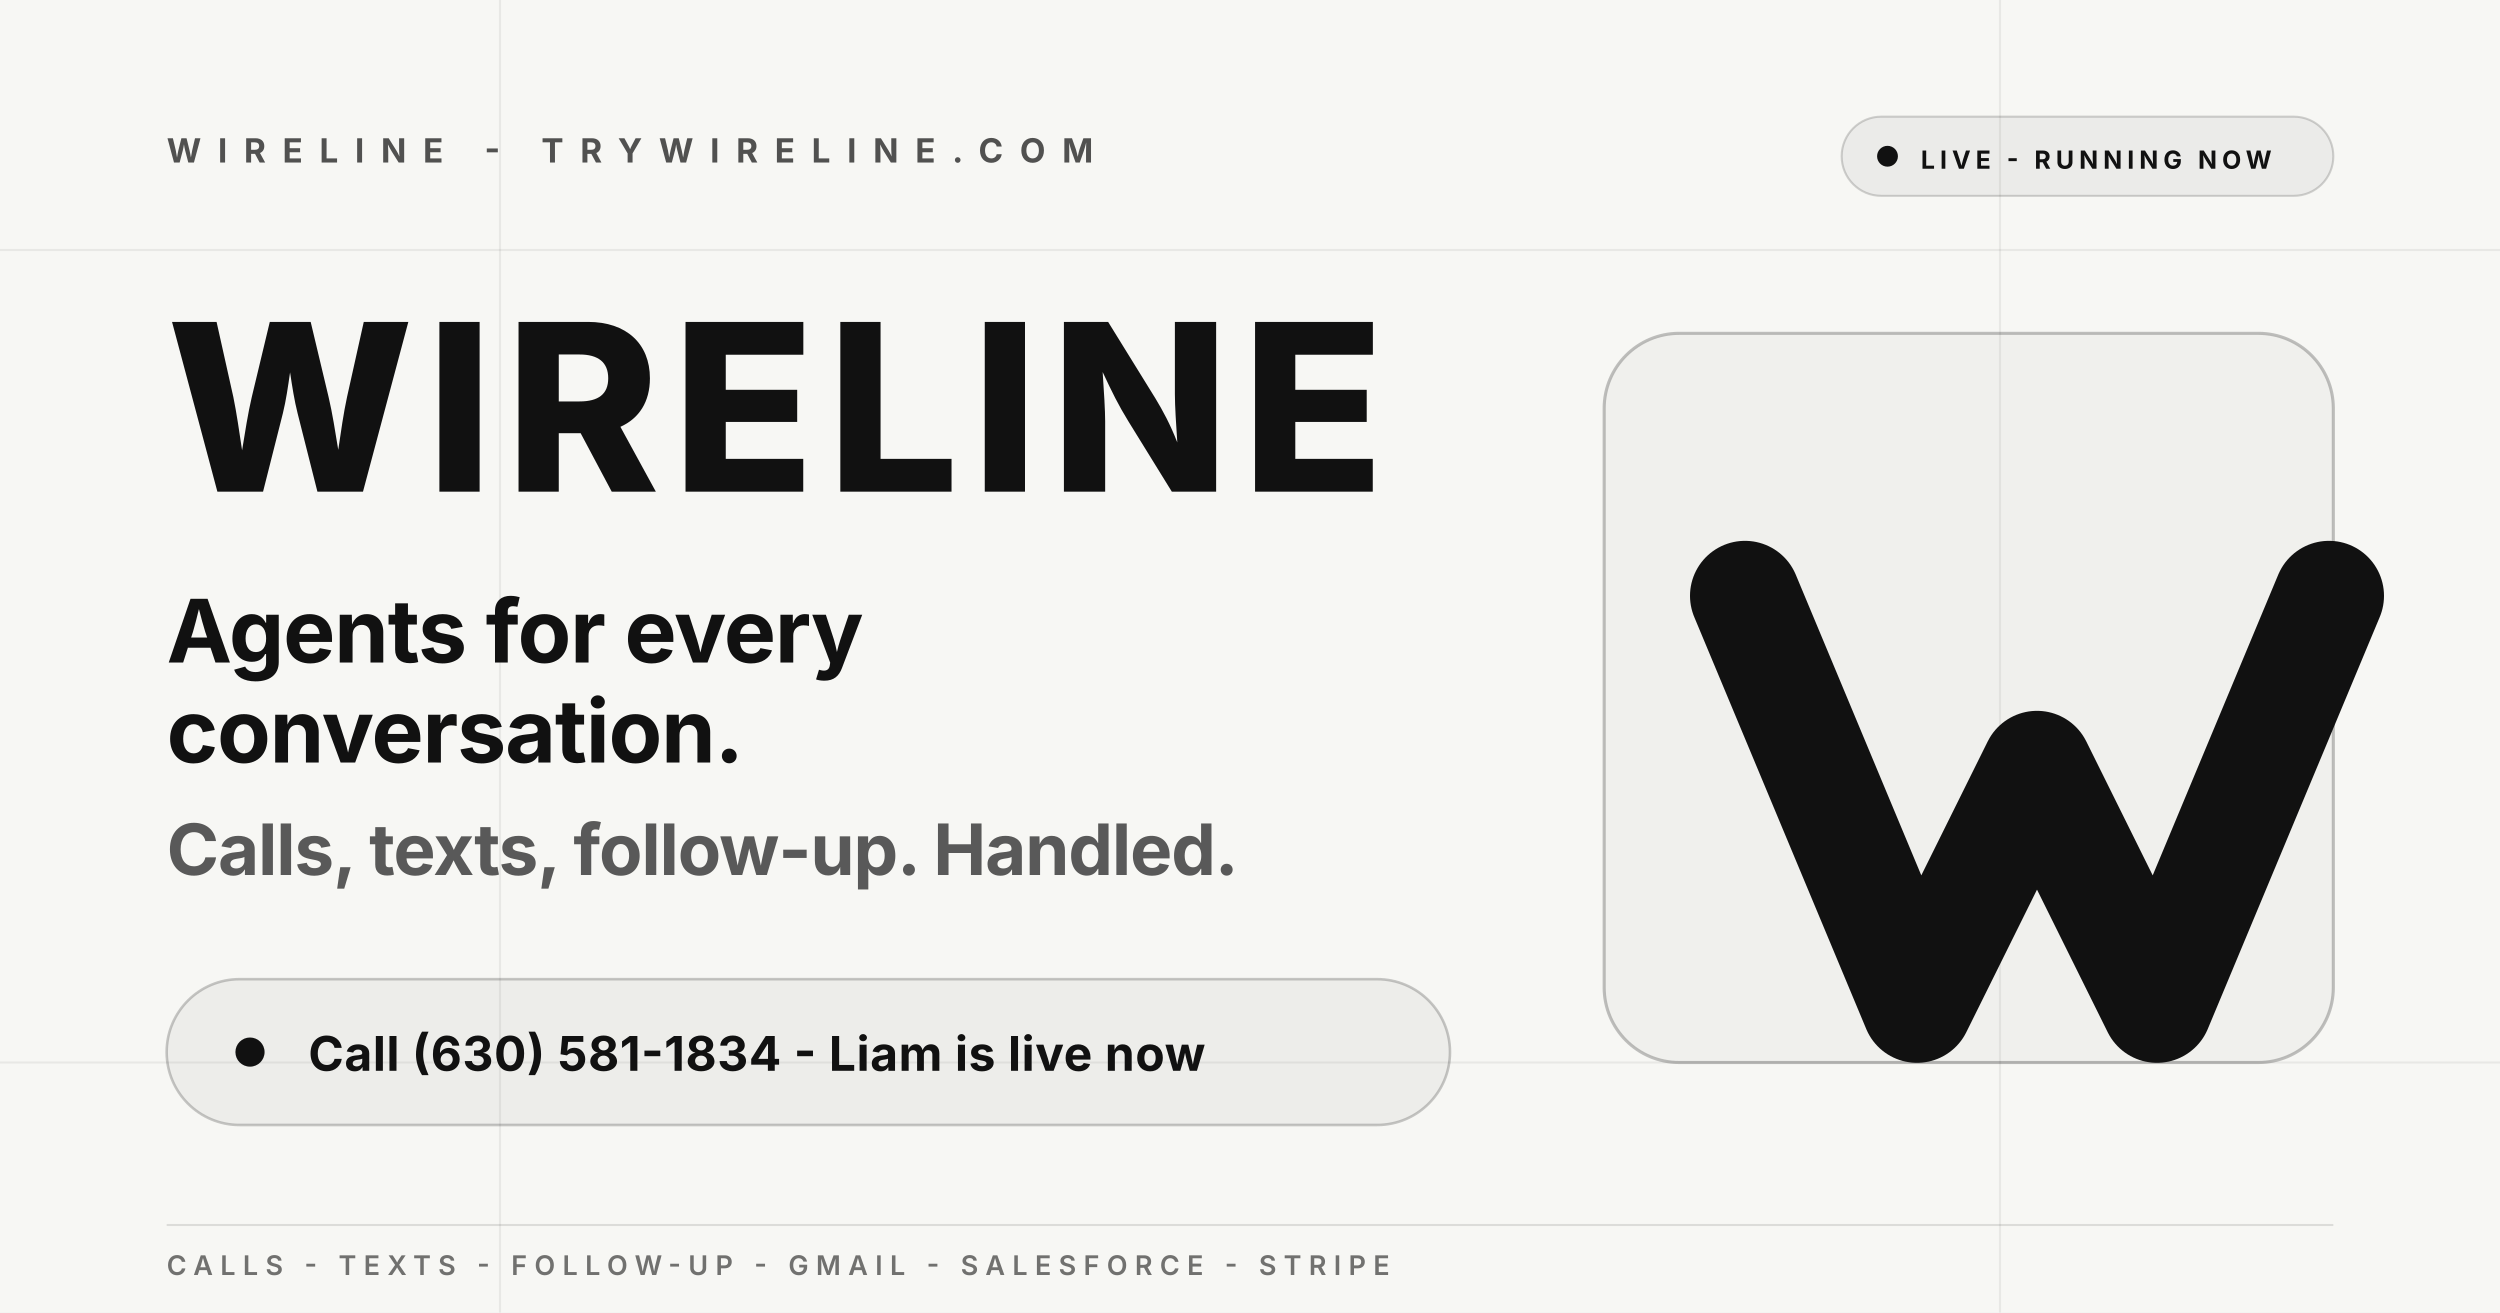
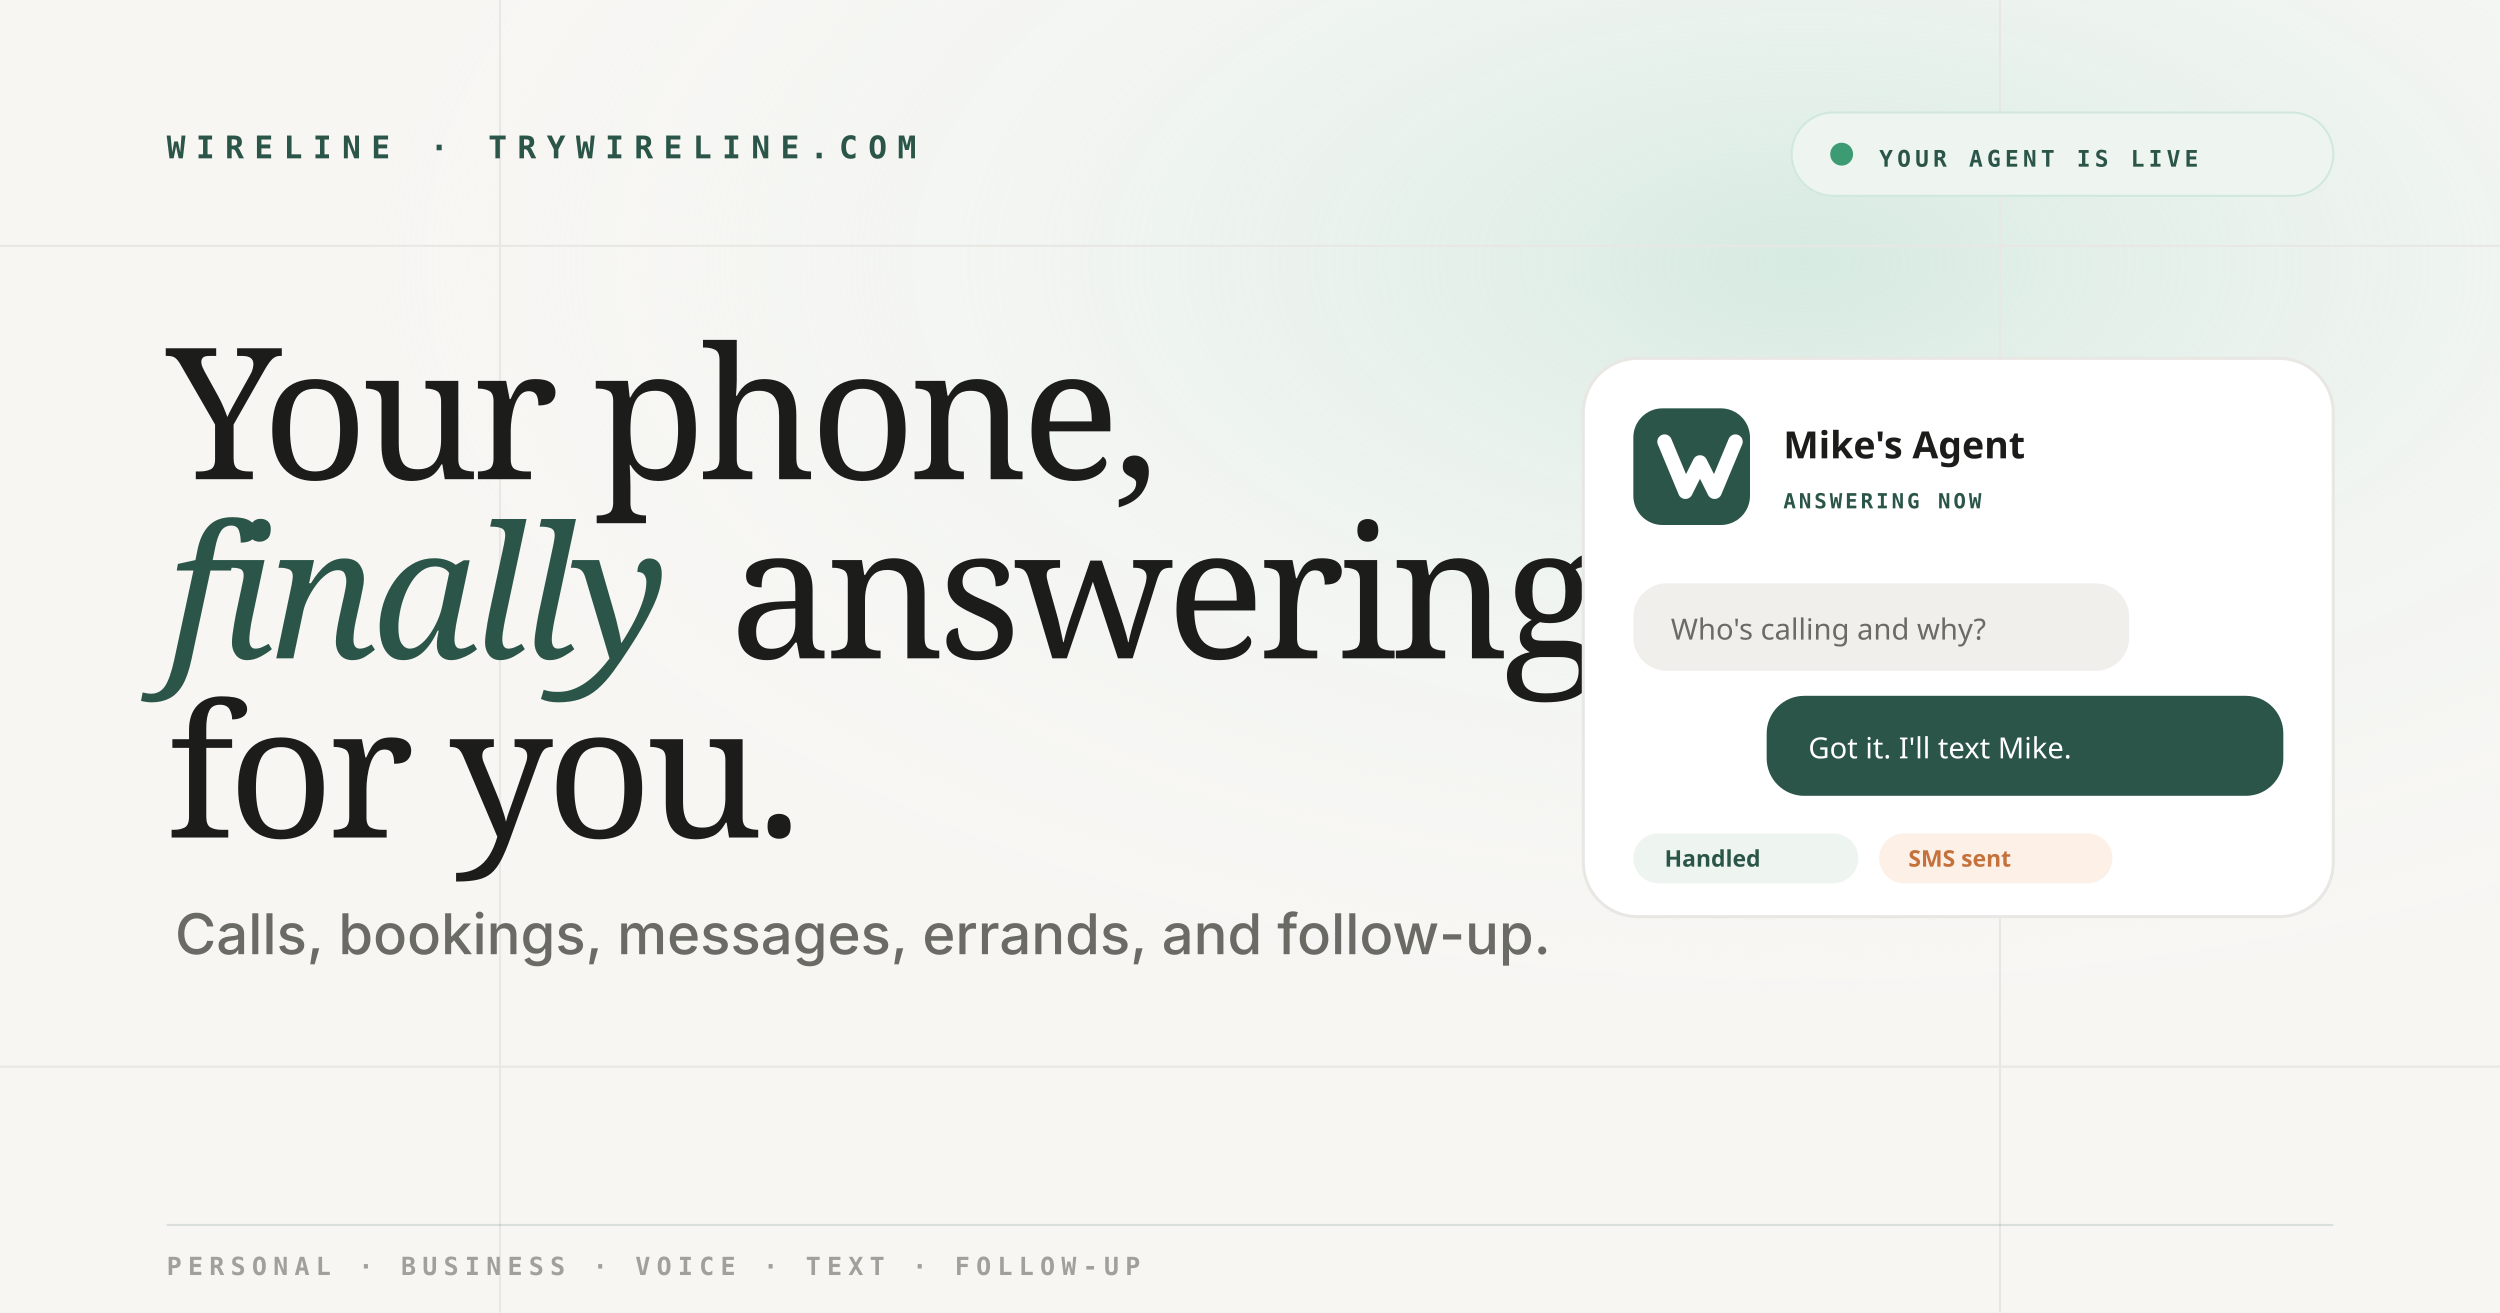
<svg xmlns="http://www.w3.org/2000/svg" viewBox="0 0 1200 630" width="1200" height="630">
  <defs>
-     <linearGradient id="hairline" x1="0" y1="0" x2="1" y2="0">
-       <stop offset="0%" stop-color="#111111" stop-opacity="0" />
-       <stop offset="50%" stop-color="#111111" stop-opacity="0.35" />
-       <stop offset="100%" stop-color="#111111" stop-opacity="0" />
+     <linearGradient id="warmRule" x1="0" y1="0" x2="1" y2="0">
+       <stop offset="0%" stop-color="#2B5548" stop-opacity="0" />
+       <stop offset="50%" stop-color="#2B5548" stop-opacity="0.35" />
+       <stop offset="100%" stop-color="#2B5548" stop-opacity="0" />
    </linearGradient>
+     <radialGradient id="softGlow" cx="72%" cy="20%" r="58%">
+       <stop offset="0%" stop-color="#D0E8DE" stop-opacity="0.86" />
+       <stop offset="58%" stop-color="#EEF5F1" stop-opacity="0.42" />
+       <stop offset="100%" stop-color="#F7F6F3" stop-opacity="0" />
+     </radialGradient>
  </defs>
-   <rect width="1200" height="630" fill="#F7F7F4" />
-   <g stroke="#111111" stroke-opacity="0.07" stroke-width="1">
-     <line x1="0" y1="120" x2="1200" y2="120" />
-     <line x1="0" y1="510" x2="1200" y2="510" />
+   <rect width="1200" height="630" fill="#F7F6F3" />
+   <rect width="1200" height="630" fill="url(#softGlow)" />
+   <g stroke="#E8E7E3" stroke-width="1">
+     <line x1="0" y1="118" x2="1200" y2="118" />
+     <line x1="0" y1="512" x2="1200" y2="512" />
    <line x1="240" y1="0" x2="240" y2="630" />
    <line x1="960" y1="0" x2="960" y2="630" />
  </g>
-   <text x="80" y="78" font-family="Inter, system-ui, -apple-system, Segoe UI, Helvetica, Arial, sans-serif" font-size="16" font-weight="700" letter-spacing="8" fill="#111111" fill-opacity="0.72">
-     WIRELINE - TRYWIRELINE.COM
+   <text x="80" y="76" font-family="Space Mono, ui-monospace, SFMono-Regular, Menlo, monospace" font-size="15" font-weight="700" letter-spacing="5" fill="#2B5548">
+     WIRELINE · TRYWIRELINE.COM
  </text>
-   <line x1="80" y1="96" x2="404" y2="96" stroke="url(#hairline)" stroke-width="1" />
-   <g transform="translate(884, 56)">
-     <rect width="236" height="38" rx="19" ry="19" fill="#111111" fill-opacity="0.05" stroke="#111111" stroke-opacity="0.18" stroke-width="1" />
-     <circle cx="22" cy="19" r="5" fill="#111111" />
-     <text x="38" y="25" font-family="Inter, system-ui, sans-serif" font-size="12" font-weight="700" letter-spacing="2.4" fill="#111111">
-       LIVE - RUNNING NOW
+   <line x1="80" y1="96" x2="430" y2="96" stroke="url(#warmRule)" stroke-width="1.25" />
+   <g transform="translate(860, 54)">
+     <rect width="260" height="40" rx="20" ry="20" fill="#EEF5F1" stroke="#D0E8DE" stroke-width="1" />
+     <circle cx="24" cy="20" r="5.5" fill="#3D9B73" />
+     <text x="42" y="26" font-family="Space Mono, ui-monospace, SFMono-Regular, Menlo, monospace" font-size="11" font-weight="700" letter-spacing="2" fill="#2B5548">
+       YOUR AGENT IS LIVE
    </text>
  </g>
-   <text x="80" y="236" font-family="Inter, system-ui, sans-serif" font-size="112" font-weight="800" letter-spacing="6" fill="#111111">
-     WIRELINE
+   <text x="80" y="230" font-family="Instrument Serif, Georgia, ui-serif, serif" font-size="88" font-weight="400" letter-spacing="-3" fill="#1C1C1A">
+     Your phone,
  </text>
-   <text x="80" y="318" font-family="Inter, system-ui, sans-serif" font-size="42" font-weight="700" fill="#111111" letter-spacing="-0.5">
-     Agents for every
+   <text x="80" y="316" font-family="Instrument Serif, Georgia, ui-serif, serif" font-size="88" font-style="italic" font-weight="400" letter-spacing="-3" fill="#2B5548">
+     finally
  </text>
-   <text x="80" y="366" font-family="Inter, system-ui, sans-serif" font-size="42" font-weight="700" fill="#111111" letter-spacing="-0.5">
-     conversation.
+   <text x="350" y="316" font-family="Instrument Serif, Georgia, ui-serif, serif" font-size="88" font-weight="400" letter-spacing="-3" fill="#1C1C1A">
+     answering
  </text>
-   <text x="80" y="420" font-family="Inter, system-ui, sans-serif" font-size="34" font-weight="700" fill="#111111" fill-opacity="0.68" letter-spacing="-0.5">
-     Calls, texts, follow-up. Handled.
+   <text x="80" y="402" font-family="Instrument Serif, Georgia, ui-serif, serif" font-size="88" font-weight="400" letter-spacing="-3" fill="#1C1C1A">
+     for you.
  </text>
-   <g transform="translate(80, 470)">
-     <rect width="616" height="70" rx="35" ry="35" fill="#111111" fill-opacity="0.04" stroke="#111111" stroke-opacity="0.22" stroke-width="1.25" />
-     <circle cx="40" cy="35" r="7" fill="#111111" />
-     <text x="68" y="44" font-family="Inter, system-ui, sans-serif" font-size="23" font-weight="700" fill="#111111" letter-spacing="0.3">
-       Call (630) 581-1834 - Liam is live now
+   <text x="84" y="458" font-family="DM Sans, system-ui, -apple-system, Segoe UI, sans-serif" font-size="27" font-weight="500" fill="#6B6B65">
+     Calls, bookings, messages, errands, and follow-up.
+   </text>
+   <g transform="translate(760, 172)">
+     <rect width="360" height="268" rx="26" ry="26" fill="#FFFFFF" stroke="#E8E7E3" stroke-width="1.5" />
+     <rect x="24" y="24" width="56" height="56" rx="14" fill="#2B5548" />
+     <path d="M39 40 L49 64 L56 50 L63 64 L73 40" fill="none" stroke="#FFFFFF" stroke-width="7" stroke-linecap="round" stroke-linejoin="round" />
+     <text x="96" y="48" font-family="DM Sans, system-ui, sans-serif" font-size="18" font-weight="700" fill="#1C1C1A">
+       Mike's Agent
    </text>
-   </g>
-   <g transform="translate(770, 160)">
-     <rect x="0" y="0" width="350" height="350" rx="36" ry="36" fill="#111111" fill-opacity="0.03" stroke="#111111" stroke-opacity="0.25" stroke-width="1.5" />
-     <g transform="translate(-38,-18) scale(0.48)">
-       <path d="M 220 300 L 392 712 L 512 470 L 632 712 L 804 300" fill="none" stroke="#111111" stroke-width="110" stroke-linecap="round" stroke-linejoin="round" />
+     <text x="96" y="72" font-family="Space Mono, ui-monospace, monospace" font-size="10" font-weight="700" letter-spacing="1.4" fill="#2B5548">
+       ANSWERING NOW
+     </text>
+     <rect x="24" y="108" width="238" height="42" rx="16" fill="#F0EFEB" />
+     <text x="42" y="135" font-family="DM Sans, system-ui, sans-serif" font-size="14" fill="#6B6B65">
+       Who's calling and why?
+     </text>
+     <rect x="88" y="162" width="248" height="48" rx="18" fill="#2B5548" />
+     <text x="108" y="192" font-family="DM Sans, system-ui, sans-serif" font-size="14" fill="#FFFFFF">
+       Got it. I'll text Mike.
+     </text>
+     <g transform="translate(24, 228)">
+       <rect width="108" height="24" rx="12" fill="#EEF5F1" />
+       <text x="15" y="16" font-family="DM Sans, system-ui, sans-serif" font-size="11" font-weight="700" fill="#2B5548">Handled</text>
+       <rect x="118" width="112" height="24" rx="12" fill="#FDF0E7" />
+       <text x="132" y="16" font-family="DM Sans, system-ui, sans-serif" font-size="11" font-weight="700" fill="#C4713B">SMS sent</text>
    </g>
  </g>
-   <line x1="80" y1="588" x2="1120" y2="588" stroke="#111111" stroke-opacity="0.12" stroke-width="1" />
-   <text x="80" y="612" font-family="Inter, system-ui, sans-serif" font-size="13" font-weight="600" letter-spacing="3.5" fill="#111111" fill-opacity="0.58">
-     CALLS - TEXTS - FOLLOW-UP - GMAIL - SALESFORCE - STRIPE
+   <line x1="80" y1="588" x2="1120" y2="588" stroke="#2B5548" stroke-opacity="0.14" stroke-width="1" />
+   <text x="80" y="612" font-family="Space Mono, ui-monospace, monospace" font-size="12" font-weight="700" letter-spacing="3" fill="#A1A19B">
+     PERSONAL · BUSINESS · VOICE · TEXT · FOLLOW-UP
  </text>
</svg>
